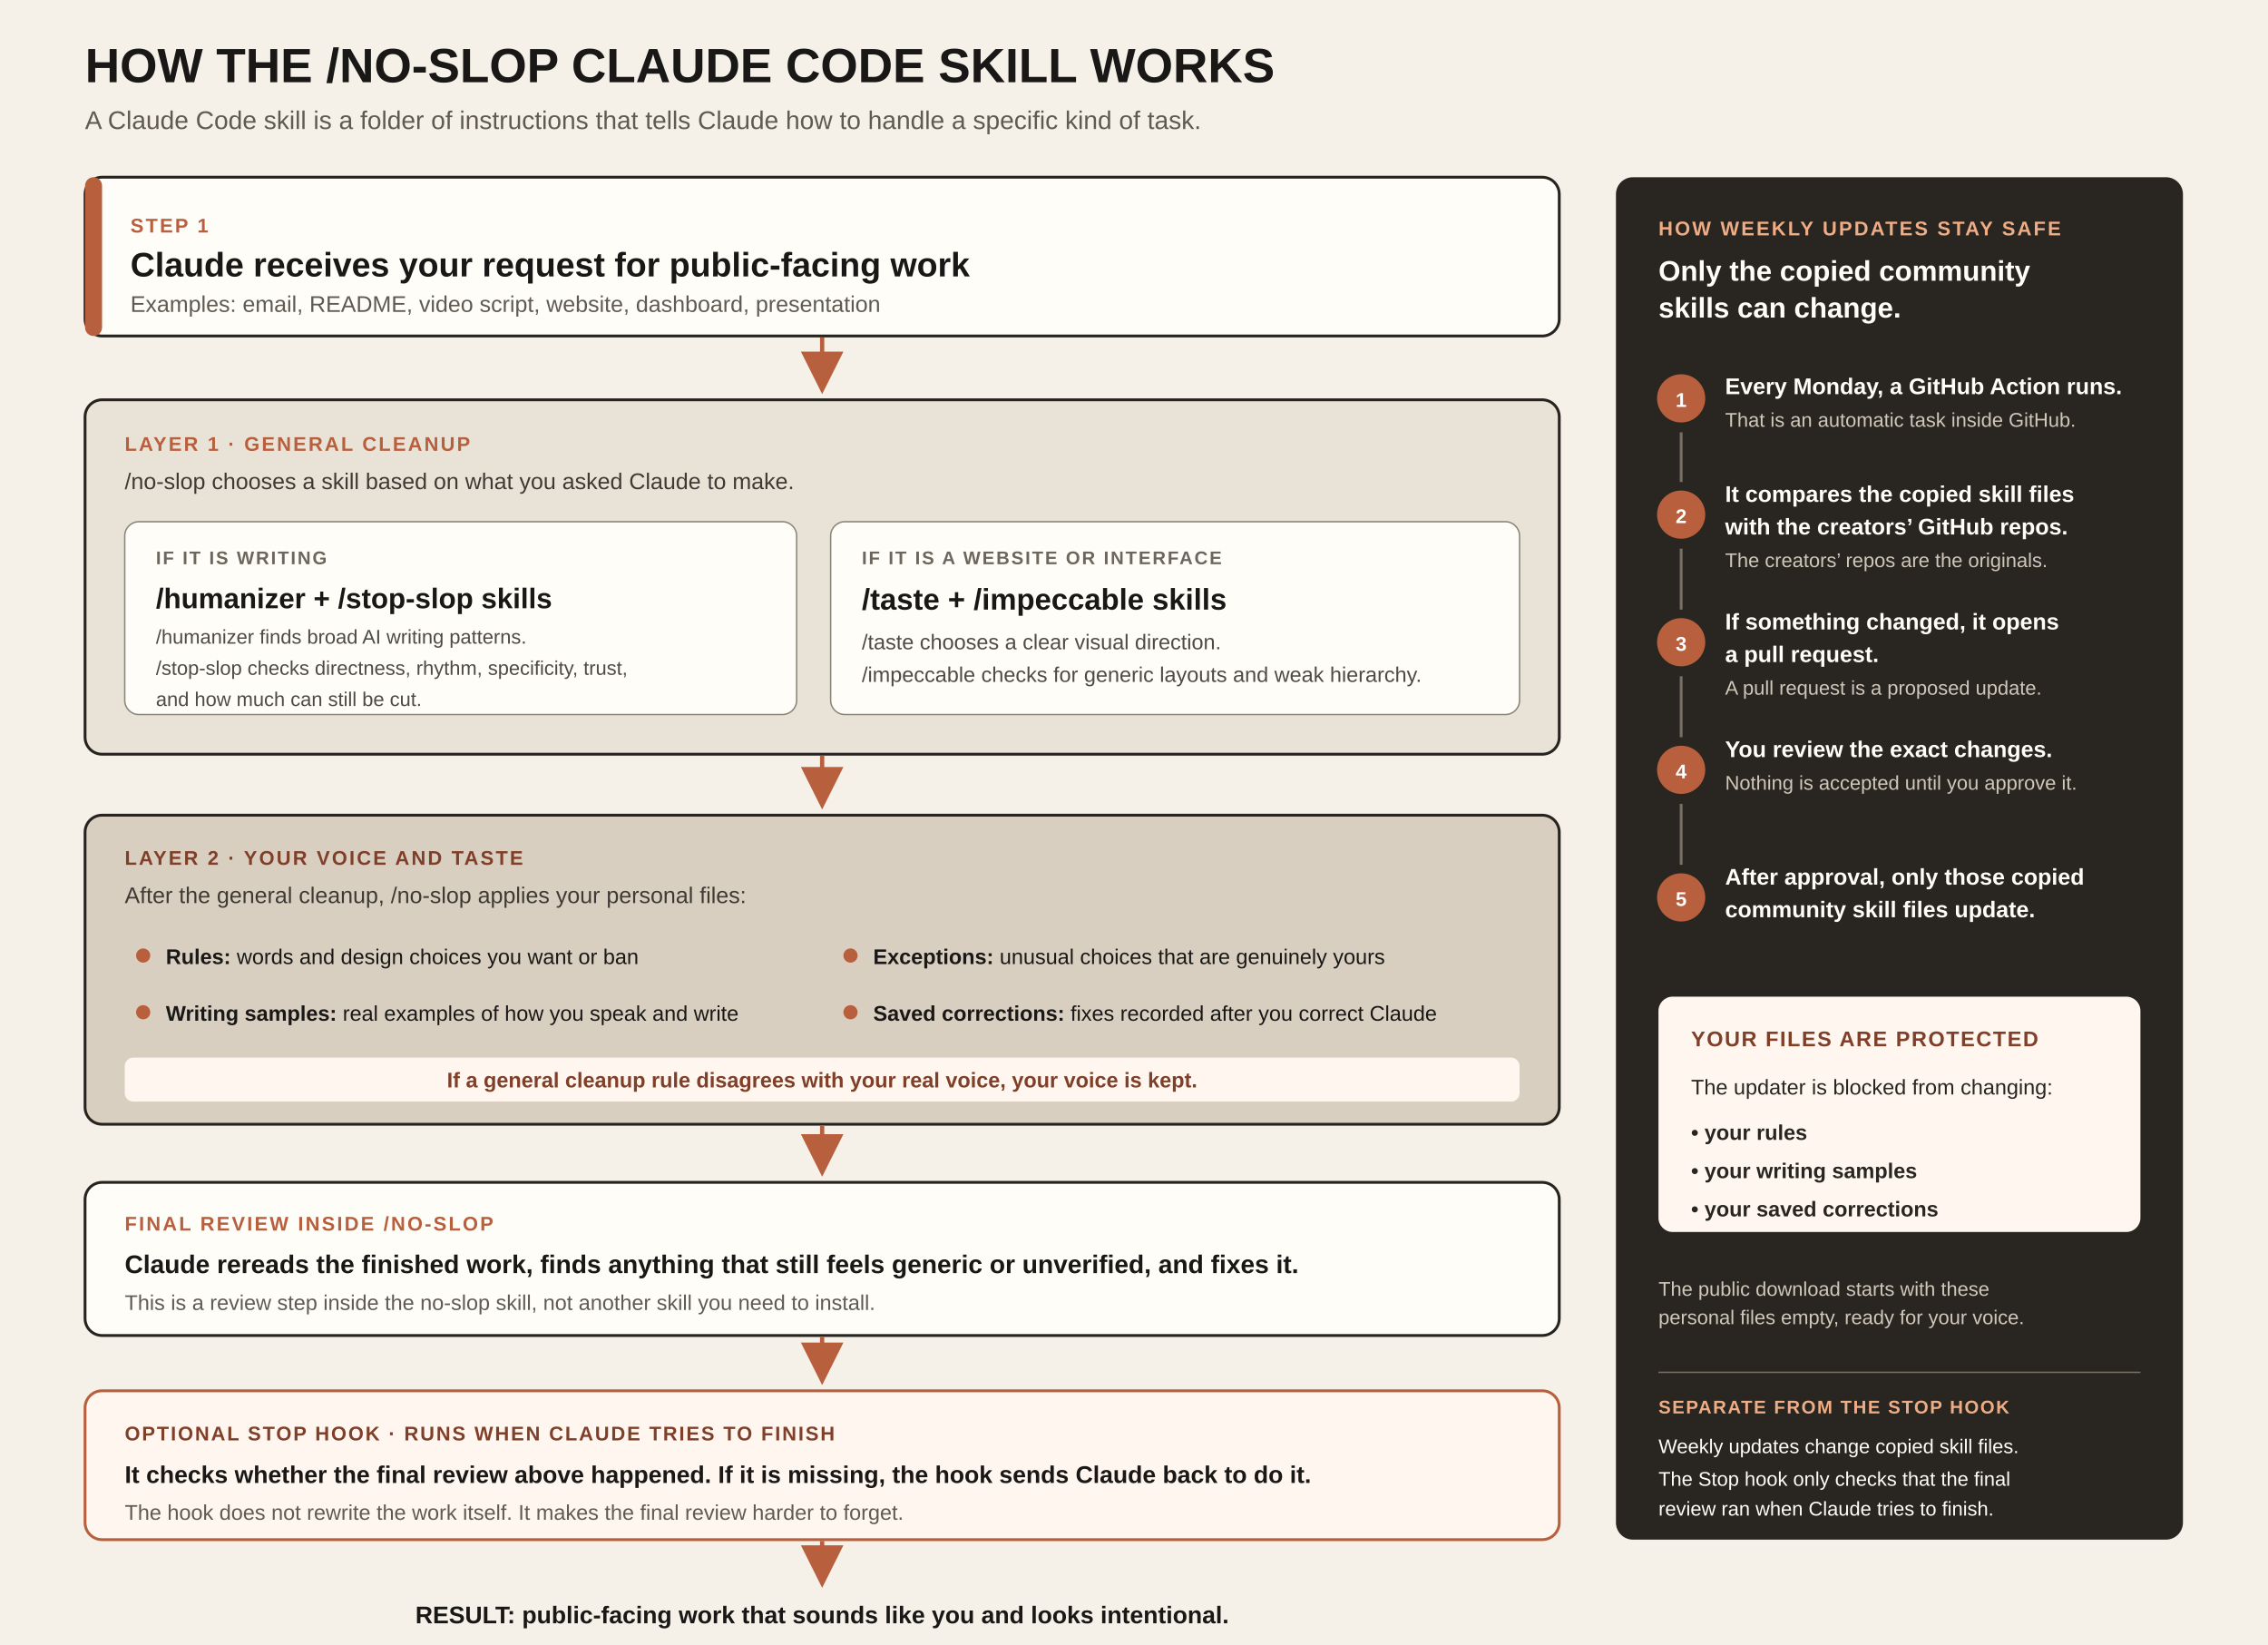
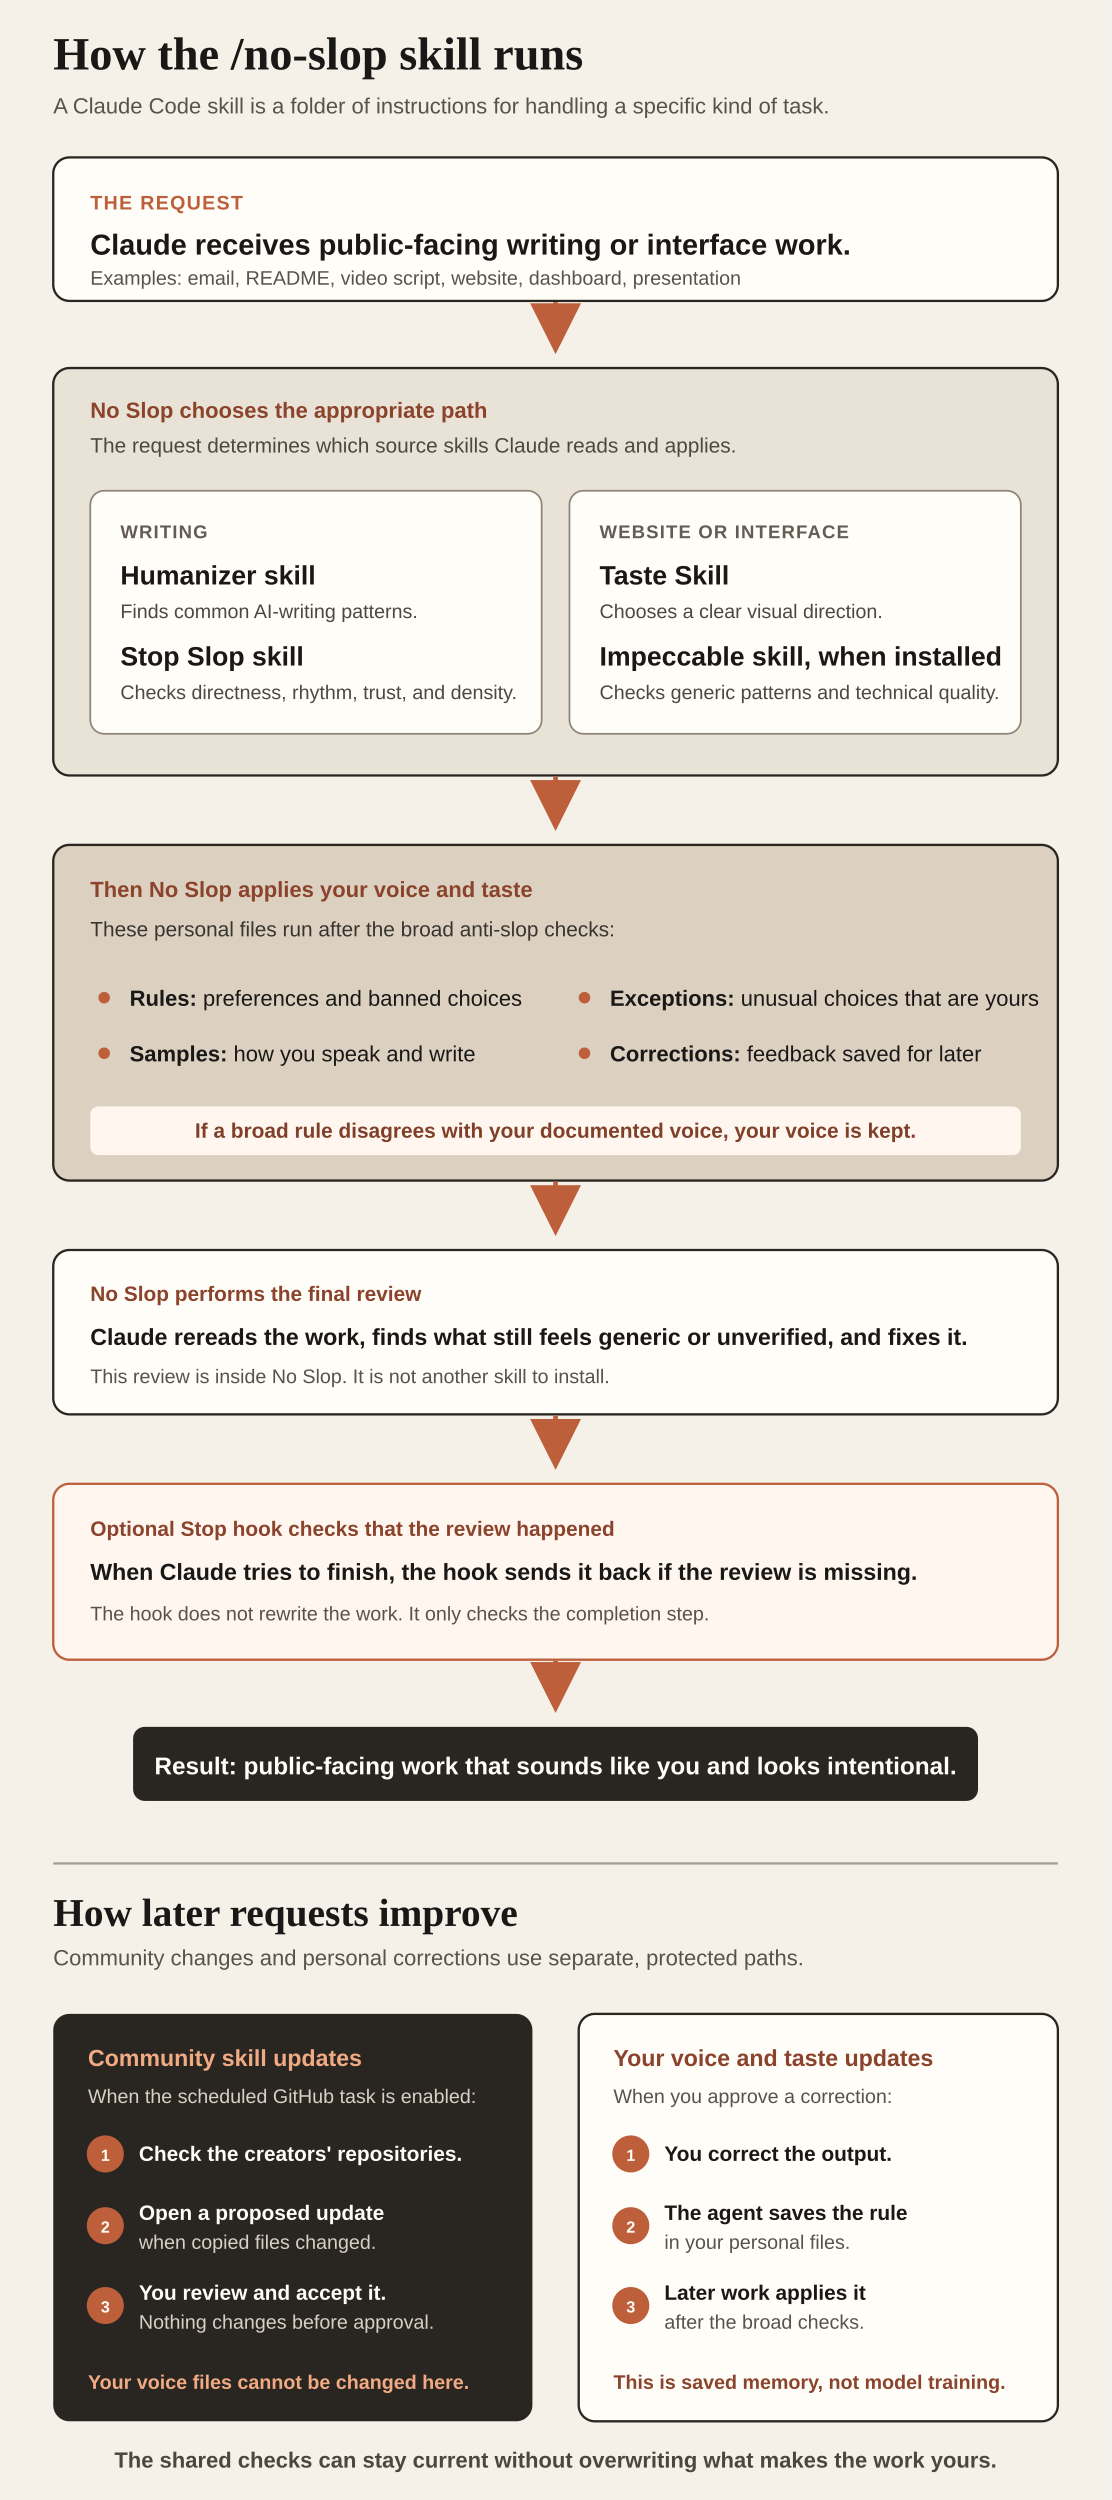
- <svg xmlns="http://www.w3.org/2000/svg" width="1600" height="1160" viewBox="0 0 1600 1160" role="img" aria-labelledby="title desc">
+ <svg xmlns="http://www.w3.org/2000/svg" width="960" height="2160" viewBox="0 0 960 2160" role="img" aria-labelledby="title desc">
  <defs>
-     <marker id="arrow" markerWidth="10" markerHeight="10" refX="8" refY="5" orient="auto">
-       <path d="M0,0 L10,5 L0,10 Z" fill="#b85f3d" />
+     <marker id="arrow" markerWidth="11" markerHeight="11" refX="9" refY="5.5" orient="auto">
+       <path d="M0,0 L11,5.5 L0,11 Z" fill="#bd5f3b" />
    </marker>
  </defs>
-   <rect width="1600" height="1160" fill="#f5f1e8" />
+   <rect width="960" height="2160" fill="#f5f1e8" />
  <g font-family="Arial, Helvetica, sans-serif">
-     <text id="heading" x="60" y="58" fill="#191816" font-size="34" font-weight="800">HOW THE /NO-SLOP CLAUDE CODE SKILL WORKS</text>
-     <text x="60" y="91" fill="#5f5a52" font-size="18">A Claude Code skill is a folder of instructions that tells Claude how to handle a specific kind of task.</text>
-     <rect x="60" y="125" width="1040" height="112" rx="12" fill="#fffdf8" stroke="#27241f" stroke-width="2" />
-     <rect x="60" y="125" width="12" height="112" rx="6" fill="#b85f3d" />
-     <text x="92" y="164" fill="#b85f3d" font-size="14" font-weight="800" letter-spacing="1.4">STEP 1</text>
-     <text x="92" y="195" fill="#191816" font-size="24" font-weight="800">Claude receives your request for public-facing work</text>
-     <text x="92" y="220" fill="#5f5a52" font-size="16">Examples: email, README, video script, website, dashboard, presentation</text>
-     <path d="M580 238 L580 272" stroke="#b85f3d" stroke-width="3" marker-end="url(#arrow)" />
-     <rect x="60" y="282" width="1040" height="250" rx="12" fill="#e9e3d7" stroke="#27241f" stroke-width="2" />
-     <text x="88" y="318" fill="#b85f3d" font-size="14" font-weight="800" letter-spacing="1.4">LAYER 1 · GENERAL CLEANUP</text>
-     <text x="88" y="345" fill="#3f3a34" font-size="16">/no-slop chooses a skill based on what you asked Claude to make.</text>
-     <rect x="88" y="368" width="474" height="136" rx="10" fill="#fffdf8" stroke="#8b8478" />
-     <text x="110" y="398" fill="#6c665d" font-size="13" font-weight="800" letter-spacing="1.2">IF IT IS WRITING</text>
-     <text x="110" y="429" fill="#191816" font-size="20" font-weight="800">/humanizer + /stop-slop skills</text>
-     <text x="110" y="454" fill="#4f4a43" font-size="14">/humanizer finds broad AI writing patterns.</text>
-     <text x="110" y="476" fill="#4f4a43" font-size="14">/stop-slop checks directness, rhythm, specificity, trust,</text>
-     <text x="110" y="498" fill="#4f4a43" font-size="14">and how much can still be cut.</text>
-     <rect x="586" y="368" width="486" height="136" rx="10" fill="#fffdf8" stroke="#8b8478" />
-     <text x="608" y="398" fill="#6c665d" font-size="13" font-weight="800" letter-spacing="1.2">IF IT IS A WEBSITE OR INTERFACE</text>
-     <text x="608" y="430" fill="#191816" font-size="21" font-weight="800">/taste + /impeccable skills</text>
-     <text x="608" y="458" fill="#4f4a43" font-size="15">/taste chooses a clear visual direction.</text>
-     <text x="608" y="481" fill="#4f4a43" font-size="15">/impeccable checks for generic layouts and weak hierarchy.</text>
-     <path d="M580 533 L580 565" stroke="#b85f3d" stroke-width="3" marker-end="url(#arrow)" />
-     <rect x="60" y="575" width="1040" height="218" rx="12" fill="#d9cfc0" stroke="#27241f" stroke-width="2" />
-     <text x="88" y="610" fill="#7f3f29" font-size="14" font-weight="800" letter-spacing="1.4">LAYER 2 · YOUR VOICE AND TASTE</text>
-     <text x="88" y="637" fill="#3f3a34" font-size="16">After the general cleanup, /no-slop applies your personal files:</text>
-     <circle cx="101" cy="674" r="5" fill="#b85f3d" />
-     <text x="117" y="680" fill="#191816" font-size="15">
-       <tspan font-weight="800">Rules:</tspan> words and design choices you want or ban</text>
-     <circle cx="101" cy="714" r="5" fill="#b85f3d" />
-     <text x="117" y="720" fill="#191816" font-size="15">
-       <tspan font-weight="800">Writing samples:</tspan> real examples of how you speak and write</text>
-     <circle cx="600" cy="674" r="5" fill="#b85f3d" />
-     <text x="616" y="680" fill="#191816" font-size="15">
-       <tspan font-weight="800">Exceptions:</tspan> unusual choices that are genuinely yours</text>
-     <circle cx="600" cy="714" r="5" fill="#b85f3d" />
-     <text x="616" y="720" fill="#191816" font-size="15">
-       <tspan font-weight="800">Saved corrections:</tspan> fixes recorded after you correct Claude</text>
-     <rect x="88" y="746" width="984" height="31" rx="6" fill="#fff7ef" />
-     <text x="580" y="767" text-anchor="middle" fill="#7f3f29" font-size="15" font-weight="800">If a general cleanup rule disagrees with your real voice, your voice is kept.</text>
-     <path d="M580 794 L580 824" stroke="#b85f3d" stroke-width="3" marker-end="url(#arrow)" />
-     <rect x="60" y="834" width="1040" height="108" rx="12" fill="#fffdf8" stroke="#27241f" stroke-width="2" />
-     <text x="88" y="868" fill="#b85f3d" font-size="14" font-weight="800" letter-spacing="1.4">FINAL REVIEW INSIDE /NO-SLOP</text>
-     <text x="88" y="898" fill="#191816" font-size="18" font-weight="700">Claude rereads the finished work, finds anything that still feels generic or unverified, and fixes it.</text>
-     <text x="88" y="924" fill="#5f5a52" font-size="15">This is a review step inside the no-slop skill, not another skill you need to install.</text>
-     <path d="M580 943 L580 971" stroke="#b85f3d" stroke-width="3" marker-end="url(#arrow)" />
-     <rect x="60" y="981" width="1040" height="105" rx="12" fill="#fff7ef" stroke="#b85f3d" stroke-width="2" />
-     <text x="88" y="1016" fill="#7f3f29" font-size="14" font-weight="800" letter-spacing="1.2">OPTIONAL STOP HOOK · RUNS WHEN CLAUDE TRIES TO FINISH</text>
-     <text x="88" y="1046" fill="#191816" font-size="17" font-weight="700">It checks whether the final review above happened. If it is missing, the hook sends Claude back to do it.</text>
-     <text x="88" y="1072" fill="#5f5a52" font-size="15">The hook does not rewrite the work itself. It makes the final review harder to forget.</text>
-     <path d="M580 1087 L580 1114" stroke="#b85f3d" stroke-width="3" marker-end="url(#arrow)" />
-     <text x="580" y="1145" text-anchor="middle" fill="#191816" font-size="17" font-weight="800">RESULT: public-facing work that sounds like you and looks intentional.</text>
-     <rect x="1140" y="125" width="400" height="961" rx="12" fill="#292621" />
-     <text x="1170" y="166" fill="#efad86" font-size="14" font-weight="800" letter-spacing="1.4">HOW WEEKLY UPDATES STAY SAFE</text>
-     <text x="1170" y="198" fill="#fffdf8" font-size="20" font-weight="800">Only the copied community</text>
-     <text x="1170" y="224" fill="#fffdf8" font-size="20" font-weight="800">skills can change.</text>
-     <circle cx="1186" cy="281" r="17" fill="#b85f3d" />
-     <text x="1186" y="287" text-anchor="middle" fill="#fff" font-size="14" font-weight="800">1</text>
-     <text x="1217" y="278" fill="#fffdf8" font-size="16" font-weight="700">Every Monday, a GitHub Action runs.</text>
-     <text x="1217" y="301" fill="#cfc7ba" font-size="14">That is an automatic task inside GitHub.</text>
-     <line x1="1186" y1="305" x2="1186" y2="340" stroke="#766f64" stroke-width="2" />
-     <circle cx="1186" cy="363" r="17" fill="#b85f3d" />
-     <text x="1186" y="369" text-anchor="middle" fill="#fff" font-size="14" font-weight="800">2</text>
-     <text x="1217" y="354" fill="#fffdf8" font-size="16" font-weight="700">It compares the copied skill files</text>
-     <text x="1217" y="377" fill="#fffdf8" font-size="16" font-weight="700">with the creators’ GitHub repos.</text>
-     <text x="1217" y="400" fill="#cfc7ba" font-size="14">The creators’ repos are the originals.</text>
-     <line x1="1186" y1="387" x2="1186" y2="430" stroke="#766f64" stroke-width="2" />
-     <circle cx="1186" cy="453" r="17" fill="#b85f3d" />
-     <text x="1186" y="459" text-anchor="middle" fill="#fff" font-size="14" font-weight="800">3</text>
-     <text x="1217" y="444" fill="#fffdf8" font-size="16" font-weight="700">If something changed, it opens</text>
-     <text x="1217" y="467" fill="#fffdf8" font-size="16" font-weight="700">a pull request.</text>
-     <text x="1217" y="490" fill="#cfc7ba" font-size="14">A pull request is a proposed update.</text>
-     <line x1="1186" y1="477" x2="1186" y2="520" stroke="#766f64" stroke-width="2" />
-     <circle cx="1186" cy="543" r="17" fill="#b85f3d" />
-     <text x="1186" y="549" text-anchor="middle" fill="#fff" font-size="14" font-weight="800">4</text>
-     <text x="1217" y="534" fill="#fffdf8" font-size="16" font-weight="700">You review the exact changes.</text>
-     <text x="1217" y="557" fill="#cfc7ba" font-size="14">Nothing is accepted until you approve it.</text>
-     <line x1="1186" y1="567" x2="1186" y2="610" stroke="#766f64" stroke-width="2" />
-     <circle cx="1186" cy="633" r="17" fill="#b85f3d" />
-     <text x="1186" y="639" text-anchor="middle" fill="#fff" font-size="14" font-weight="800">5</text>
-     <text x="1217" y="624" fill="#fffdf8" font-size="16" font-weight="700">After approval, only those copied</text>
-     <text x="1217" y="647" fill="#fffdf8" font-size="16" font-weight="700">community skill files update.</text>
-     <rect x="1170" y="703" width="340" height="166" rx="10" fill="#fff7ef" />
-     <text x="1193" y="738" fill="#7f3f29" font-size="15" font-weight="800" letter-spacing="1">YOUR FILES ARE PROTECTED</text>
-     <text x="1193" y="772" fill="#292621" font-size="15">The updater is blocked from changing:</text>
-     <text x="1193" y="804" fill="#292621" font-size="15" font-weight="700">• your rules</text>
-     <text x="1193" y="831" fill="#292621" font-size="15" font-weight="700">• your writing samples</text>
-     <text x="1193" y="858" fill="#292621" font-size="15" font-weight="700">• your saved corrections</text>
-     <text x="1170" y="914" fill="#cfc7ba" font-size="14">The public download starts with these</text>
-     <text x="1170" y="934" fill="#cfc7ba" font-size="14">personal files empty, ready for your voice.</text>
-     <line x1="1170" y1="968" x2="1510" y2="968" stroke="#766f64" />
-     <text x="1170" y="997" fill="#efad86" font-size="13" font-weight="800" letter-spacing="1">SEPARATE FROM THE STOP HOOK</text>
-     <text x="1170" y="1025" fill="#fffdf8" font-size="14">Weekly updates change copied skill files.</text>
-     <text x="1170" y="1048" fill="#fffdf8" font-size="14">The Stop hook only checks that the final</text>
-     <text x="1170" y="1069" fill="#fffdf8" font-size="14">review ran when Claude tries to finish.</text>
+     <text x="46" y="60" fill="#191816" font-family="Georgia, 'Times New Roman', serif" font-size="40" font-weight="700">How the /no-slop skill runs</text>
+     <text x="46" y="98" fill="#57524b" font-size="19">A Claude Code skill is a folder of instructions for handling a specific kind of task.</text>
+     <rect x="46" y="136" width="868" height="124" rx="14" fill="#fffdf8" stroke="#292621" stroke-width="2" />
+     <text x="78" y="181" fill="#bd5f3b" font-size="17" font-weight="800" letter-spacing="1.1">THE REQUEST</text>
+     <text x="78" y="220" fill="#191816" font-size="25" font-weight="800">Claude receives public-facing writing or interface work.</text>
+     <text x="78" y="246" fill="#57524b" font-size="17">Examples: email, README, video script, website, dashboard, presentation</text>
+     <path d="M480 261 L480 298" stroke="#bd5f3b" stroke-width="4" marker-end="url(#arrow)" />
+     <rect x="46" y="318" width="868" height="352" rx="14" fill="#e9e2d6" stroke="#292621" stroke-width="2" />
+     <text x="78" y="361" fill="#8b432c" font-size="19" font-weight="800">No Slop chooses the appropriate path</text>
+     <text x="78" y="391" fill="#4c4741" font-size="18">The request determines which source skills Claude reads and applies.</text>
+     <rect x="78" y="424" width="390" height="210" rx="12" fill="#fffdf8" stroke="#8c8478" stroke-width="1.5" />
+     <text x="104" y="465" fill="#625c54" font-size="16" font-weight="800" letter-spacing="1">WRITING</text>
+     <text x="104" y="505" fill="#191816" font-size="23" font-weight="800">Humanizer skill</text>
+     <text x="104" y="534" fill="#4c4741" font-size="17">Finds common AI-writing patterns.</text>
+     <text x="104" y="575" fill="#191816" font-size="23" font-weight="800">Stop Slop skill</text>
+     <text x="104" y="604" fill="#4c4741" font-size="17">Checks directness, rhythm, trust, and density.</text>
+     <rect x="492" y="424" width="390" height="210" rx="12" fill="#fffdf8" stroke="#8c8478" stroke-width="1.5" />
+     <text x="518" y="465" fill="#625c54" font-size="16" font-weight="800" letter-spacing="1">WEBSITE OR INTERFACE</text>
+     <text x="518" y="505" fill="#191816" font-size="23" font-weight="800">Taste Skill</text>
+     <text x="518" y="534" fill="#4c4741" font-size="17">Chooses a clear visual direction.</text>
+     <text x="518" y="575" fill="#191816" font-size="23" font-weight="800">Impeccable skill, when installed</text>
+     <text x="518" y="604" fill="#4c4741" font-size="17">Checks generic patterns and technical quality.</text>
+     <path d="M480 671 L480 710" stroke="#bd5f3b" stroke-width="4" marker-end="url(#arrow)" />
+     <rect x="46" y="730" width="868" height="290" rx="14" fill="#dcd1c1" stroke="#292621" stroke-width="2" />
+     <text x="78" y="775" fill="#8b432c" font-size="19" font-weight="800">Then No Slop applies your voice and taste</text>
+     <text x="78" y="809" fill="#38342f" font-size="18">These personal files run after the broad anti-slop checks:</text>
+     <circle cx="90" cy="862" r="5" fill="#bd5f3b" />
+     <text x="112" y="869" fill="#191816" font-size="19">
+       <tspan font-weight="800">Rules:</tspan> preferences and banned choices</text>
+     <circle cx="90" cy="910" r="5" fill="#bd5f3b" />
+     <text x="112" y="917" fill="#191816" font-size="19">
+       <tspan font-weight="800">Samples:</tspan> how you speak and write</text>
+     <circle cx="505" cy="862" r="5" fill="#bd5f3b" />
+     <text x="527" y="869" fill="#191816" font-size="19">
+       <tspan font-weight="800">Exceptions:</tspan> unusual choices that are yours</text>
+     <circle cx="505" cy="910" r="5" fill="#bd5f3b" />
+     <text x="527" y="917" fill="#191816" font-size="19">
+       <tspan font-weight="800">Corrections:</tspan> feedback saved for later</text>
+     <rect x="78" y="956" width="804" height="42" rx="7" fill="#fff7ef" />
+     <text x="480" y="983" text-anchor="middle" fill="#7f3f29" font-size="18" font-weight="800">If a broad rule disagrees with your documented voice, your voice is kept.</text>
+     <path d="M480 1021 L480 1060" stroke="#bd5f3b" stroke-width="4" marker-end="url(#arrow)" />
+     <rect x="46" y="1080" width="868" height="142" rx="14" fill="#fffdf8" stroke="#292621" stroke-width="2" />
+     <text x="78" y="1124" fill="#8b432c" font-size="18" font-weight="800">No Slop performs the final review</text>
+     <text x="78" y="1162" fill="#191816" font-size="20" font-weight="700">Claude rereads the work, finds what still feels generic or unverified, and fixes it.</text>
+     <text x="78" y="1195" fill="#57524b" font-size="17">This review is inside No Slop. It is not another skill to install.</text>
+     <path d="M480 1223 L480 1262" stroke="#bd5f3b" stroke-width="4" marker-end="url(#arrow)" />
+     <rect x="46" y="1282" width="868" height="152" rx="14" fill="#fff7ef" stroke="#bd5f3b" stroke-width="2" />
+     <text x="78" y="1327" fill="#8b432c" font-size="18" font-weight="800">Optional Stop hook checks that the review happened</text>
+     <text x="78" y="1365" fill="#191816" font-size="20" font-weight="700">When Claude tries to finish, the hook sends it back if the review is missing.</text>
+     <text x="78" y="1400" fill="#57524b" font-size="17">The hook does not rewrite the work. It only checks the completion step.</text>
+     <path d="M480 1435 L480 1472" stroke="#bd5f3b" stroke-width="4" marker-end="url(#arrow)" />
+     <rect x="115" y="1492" width="730" height="64" rx="10" fill="#292621" />
+     <text x="480" y="1533" text-anchor="middle" fill="#fffdf8" font-size="21" font-weight="800">Result: public-facing work that sounds like you and looks intentional.</text>
+     <line x1="46" y1="1610" x2="914" y2="1610" stroke="#a79e91" stroke-width="2" />
+     <text x="46" y="1664" fill="#191816" font-family="Georgia, 'Times New Roman', serif" font-size="34" font-weight="700">How later requests improve</text>
+     <text x="46" y="1698" fill="#57524b" font-size="19">Community changes and personal corrections use separate, protected paths.</text>
+     <rect x="46" y="1740" width="414" height="352" rx="14" fill="#292621" />
+     <text x="76" y="1785" fill="#f2aa83" font-size="20" font-weight="800">Community skill updates</text>
+     <text x="76" y="1817" fill="#d8d0c4" font-size="17">When the scheduled GitHub task is enabled:</text>
+     <circle cx="91" cy="1861" r="16" fill="#bd5f3b" />
+     <text x="91" y="1867" text-anchor="middle" fill="#fffdf8" font-size="14" font-weight="800">1</text>
+     <text x="120" y="1867" fill="#fffdf8" font-size="18" font-weight="700">Check the creators' repositories.</text>
+     <circle cx="91" cy="1923" r="16" fill="#bd5f3b" />
+     <text x="91" y="1929" text-anchor="middle" fill="#fffdf8" font-size="14" font-weight="800">2</text>
+     <text x="120" y="1918" fill="#fffdf8" font-size="18" font-weight="700">Open a proposed update</text>
+     <text x="120" y="1943" fill="#d8d0c4" font-size="17">when copied files changed.</text>
+     <circle cx="91" cy="1992" r="16" fill="#bd5f3b" />
+     <text x="91" y="1998" text-anchor="middle" fill="#fffdf8" font-size="14" font-weight="800">3</text>
+     <text x="120" y="1987" fill="#fffdf8" font-size="18" font-weight="700">You review and accept it.</text>
+     <text x="120" y="2012" fill="#d8d0c4" font-size="17">Nothing changes before approval.</text>
+     <text x="76" y="2064" fill="#f2aa83" font-size="17" font-weight="800">Your voice files cannot be changed here.</text>
+     <rect x="500" y="1740" width="414" height="352" rx="14" fill="#fffdf8" stroke="#292621" stroke-width="2" />
+     <text x="530" y="1785" fill="#8b432c" font-size="20" font-weight="800">Your voice and taste updates</text>
+     <text x="530" y="1817" fill="#57524b" font-size="17">When you approve a correction:</text>
+     <circle cx="545" cy="1861" r="16" fill="#bd5f3b" />
+     <text x="545" y="1867" text-anchor="middle" fill="#fffdf8" font-size="14" font-weight="800">1</text>
+     <text x="574" y="1867" fill="#191816" font-size="18" font-weight="700">You correct the output.</text>
+     <circle cx="545" cy="1923" r="16" fill="#bd5f3b" />
+     <text x="545" y="1929" text-anchor="middle" fill="#fffdf8" font-size="14" font-weight="800">2</text>
+     <text x="574" y="1918" fill="#191816" font-size="18" font-weight="700">The agent saves the rule</text>
+     <text x="574" y="1943" fill="#57524b" font-size="17">in your personal files.</text>
+     <circle cx="545" cy="1992" r="16" fill="#bd5f3b" />
+     <text x="545" y="1998" text-anchor="middle" fill="#fffdf8" font-size="14" font-weight="800">3</text>
+     <text x="574" y="1987" fill="#191816" font-size="18" font-weight="700">Later work applies it</text>
+     <text x="574" y="2012" fill="#57524b" font-size="17">after the broad checks.</text>
+     <text x="530" y="2064" fill="#8b432c" font-size="17" font-weight="800">This is saved memory, not model training.</text>
+     <text x="480" y="2132" text-anchor="middle" fill="#4b4640" font-size="19" font-weight="800">The shared checks can stay current without overwriting what makes the work yours.</text>
  </g>
</svg>
